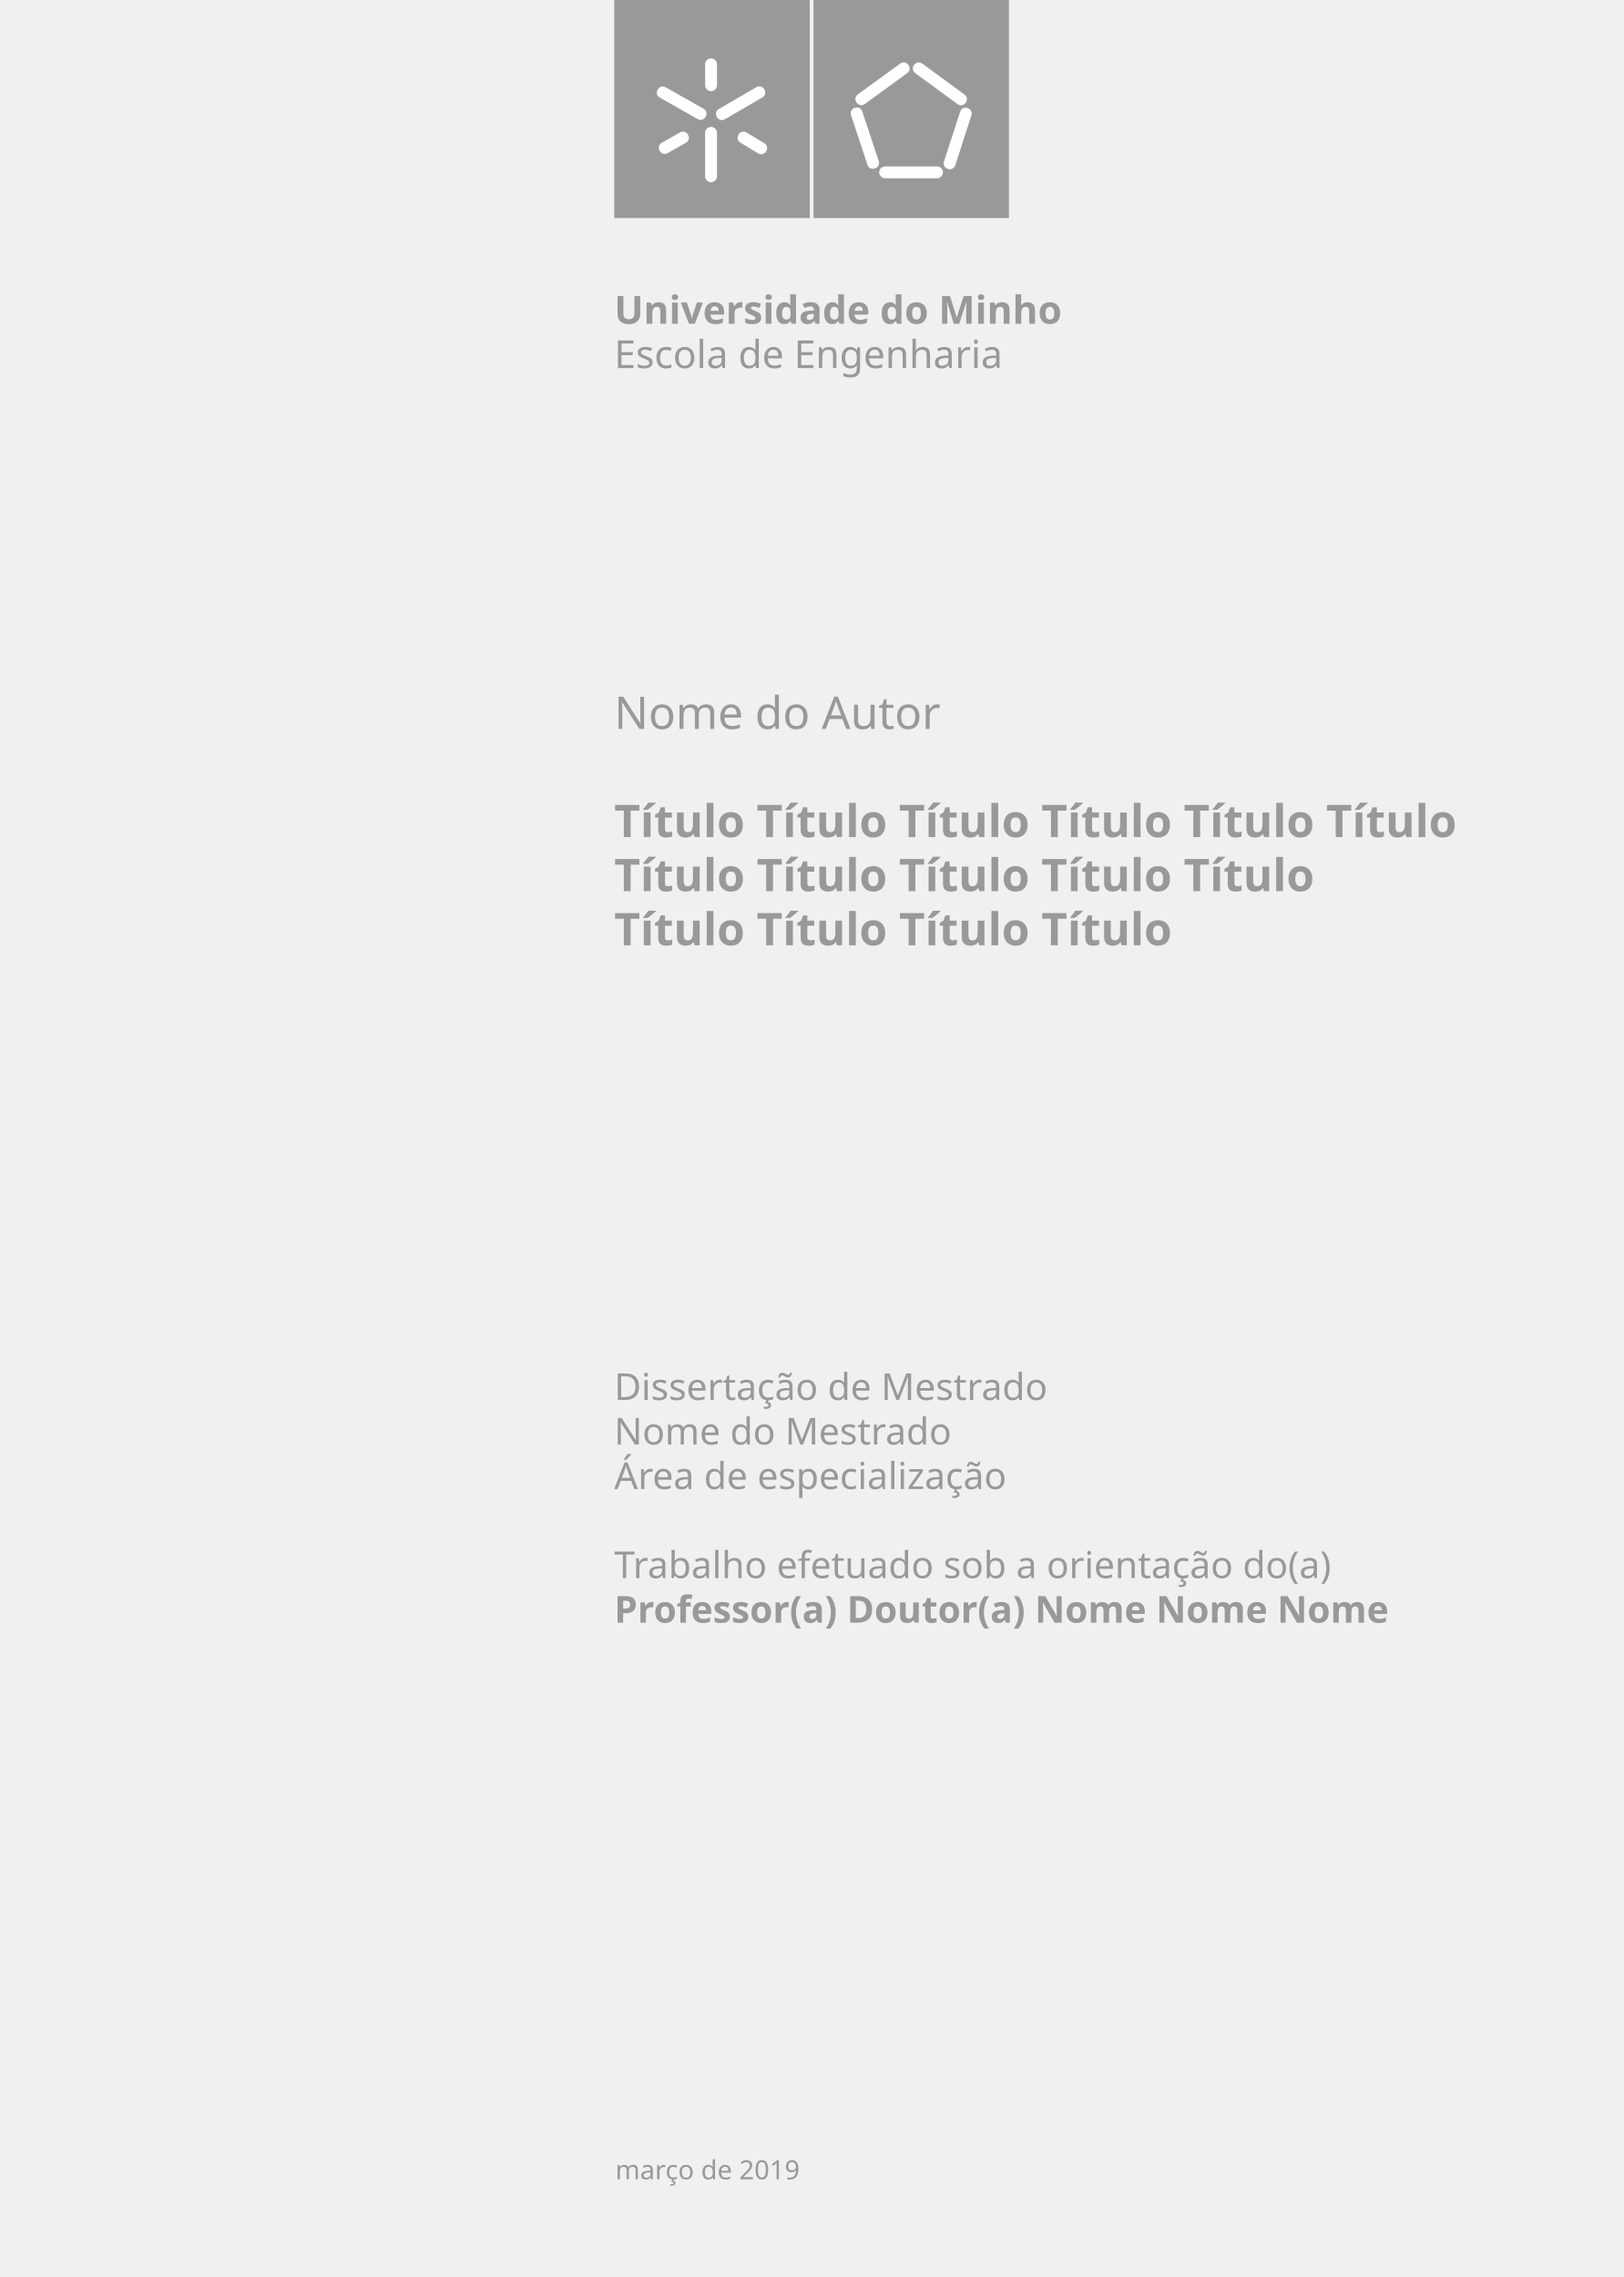
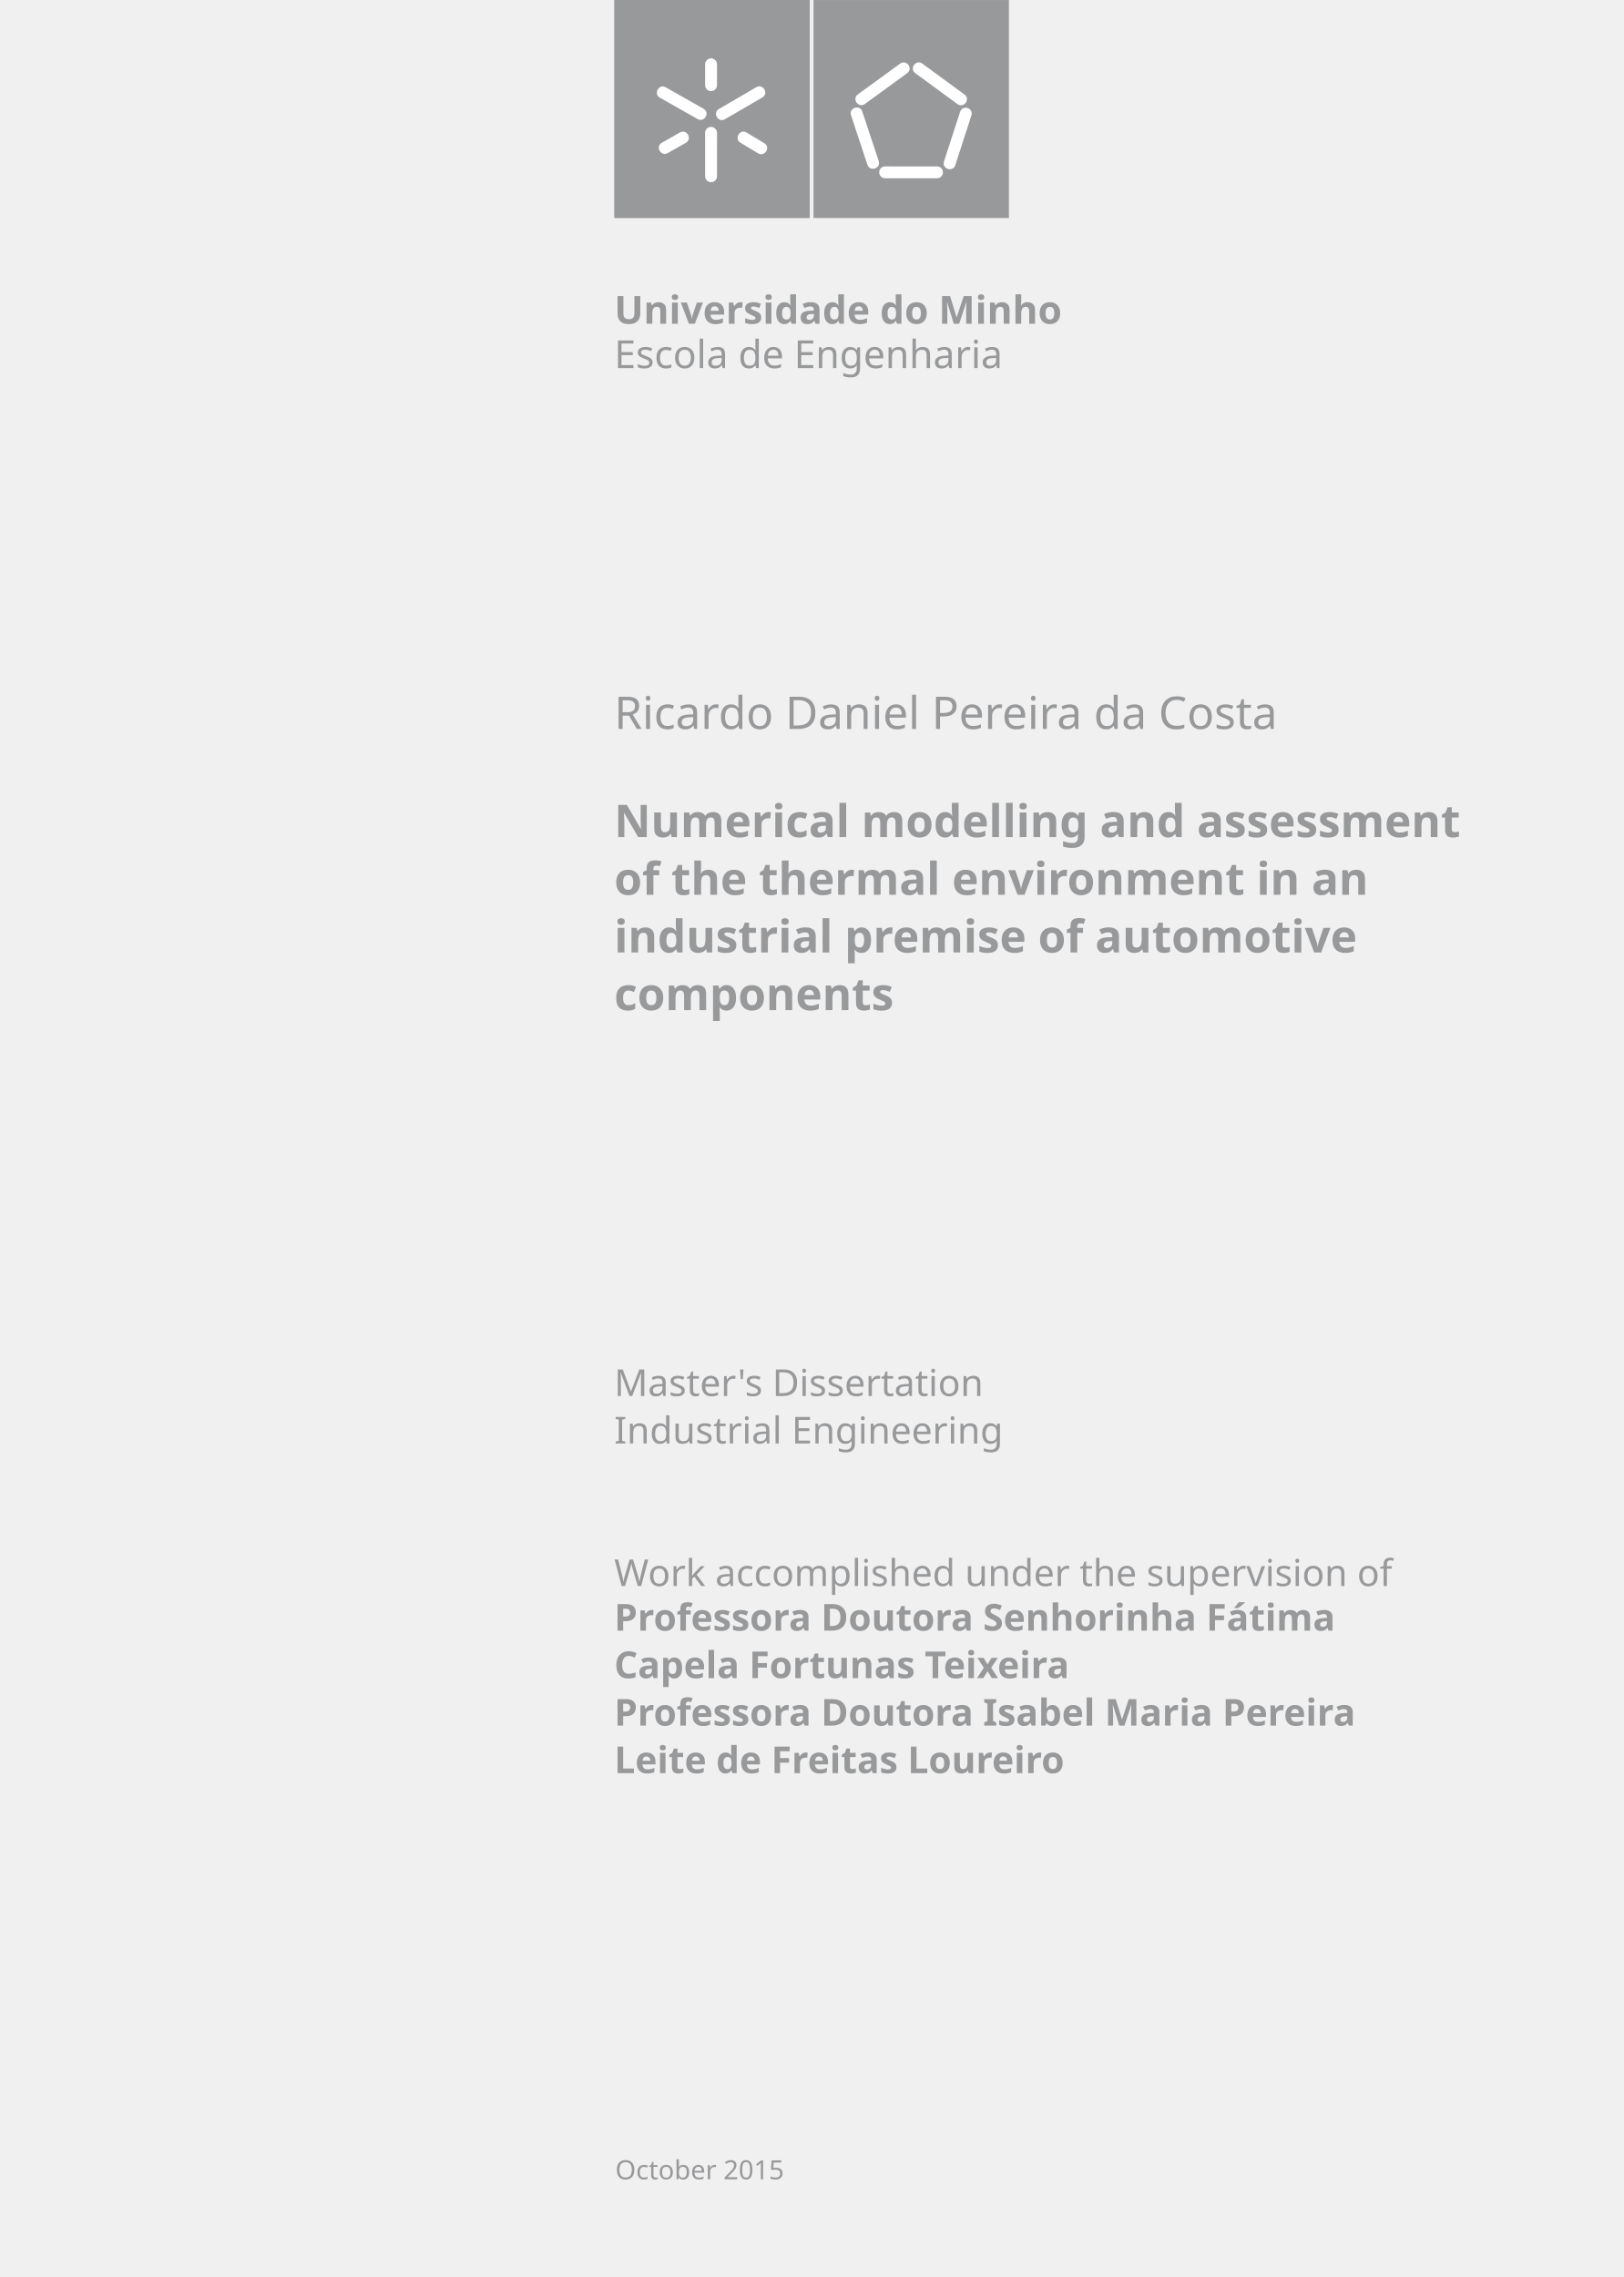
<svg xmlns="http://www.w3.org/2000/svg" version="1.1" id="svg2" xml:space="preserve" width="816.384" height="1145.197" viewBox="0 0 816.384 1145.197">
  <defs id="defs6">
+     <rect x="471.005" y="720.926" width="185.038" height="12.015" id="rect39045" />
    <clipPath clipPathUnits="userSpaceOnUse" id="clipPath46">
      <path d="M 0,858.898 H 612.288 V 0 H 0 Z" id="path44" />
    </clipPath>
    <clipPath clipPathUnits="userSpaceOnUse" id="clipPath70">
      <path d="M 0,858.898 H 612.288 V 0 H 0 Z" id="path68" />
    </clipPath>
  </defs>
  <g id="g10" transform="matrix(1.333333,0,0,-1.333333,0,1145.197)">
    <text transform="matrix(1,0,0,-1,231.6709,583.9385)" style="font-variant:normal;font-weight:normal;font-stretch:normal;font-size:17px;font-family:NewsGotT;-inkscape-font-specification:NewsGotT-Reg;writing-mode:lr-tb;fill:#98999b;fill-opacity:1;fill-rule:nonzero;stroke:none" id="text14">
-       <tspan x="0 9.877 17.34 29.699 37.026 41.276 49.062 56.525 60.775 69 76.888 80.879 88.342" y="0" id="tspan12">Nome do Autor</tspan>
+       <tspan id="tspan12" x="0" y="0">Ricardo Daniel Pereira da Costa</tspan>
    </text>
    <text transform="matrix(1,0,0,-1,231.6709,543.1385)" style="font-variant:normal;font-weight:bold;font-stretch:normal;font-size:17px;font-family:NewsGotT;-inkscape-font-specification:NewsGotT-Bol;writing-mode:lr-tb;fill:#98999b;fill-opacity:1;fill-rule:nonzero;stroke:none" id="text22">
-       <tspan x="0 9.061 13.311 18.7 27.574 31.824 40.523 44.773 53.834 58.084 63.473 72.347 76.597 85.294 89.544 98.605 102.855 108.244 117.118 121.368 130.067 134.317 143.378 147.628 153.017 161.891 166.141 174.84 179.09 188.151 192.401 197.79 206.664 210.914 219.613 223.863 232.924 237.174 242.563 251.437 255.687" y="0" id="tspan16">Título Título Título Título Título Título</tspan>
-       <tspan x="0 9.061 13.311 18.7 27.574 31.824 40.523 44.773 53.834 58.084 63.473 72.347 76.597 85.294 89.544 98.605 102.855 108.244 117.118 121.368 130.067 134.317 143.378 147.628 153.017 161.891 166.141 174.84 179.09 188.151 192.401 197.79 206.664 210.914" y="20.4" id="tspan18">Título Título Título Título Título</tspan>
-       <tspan x="0 9.061 13.311 18.7 27.574 31.824 40.523 44.773 53.834 58.084 63.473 72.347 76.597 85.294 89.544 98.605 102.855 108.244 117.118 121.368 130.067 134.317 143.378 147.628 153.017 161.891 166.141" y="40.8" id="tspan20">Título Título Título Título</tspan>
+       <tspan id="tspan20" x="0" y="0">Numerical modelling and assessment</tspan>
+       <tspan x="0" y="21.761" id="tspan2523">of the thermal environment in an</tspan>
+       <tspan x="0" y="43.522" id="tspan2525">industrial premise of automotive</tspan>
+       <tspan x="0" y="65.283" id="tspan2527">components</tspan>
    </text>
-     <text transform="matrix(1,0,0,-1,231.6709,330.8208)" style="font-variant:normal;font-weight:normal;font-stretch:normal;font-size:14px;font-family:NewsGotT;-inkscape-font-specification:NewsGotT-Reg;writing-mode:lr-tb;fill:#98999b;fill-opacity:1;fill-rule:nonzero;stroke:none" id="text32">
-       <tspan x="0 7.896 10.584 16.1 21.616 27.65 32.109 35.609 41.741 47.467 53.599 59.745 63.245 69.657 75.691 79.191 88.823 94.857 100.454 103.884 107.898 114.03 120.442" y="0" id="tspan24">Dissertação de Mestrado</tspan>
-       <tspan x="0 8.134 14.28 24.458 30.492 33.992 40.404 46.55 50.05 59.682 65.716 71.299 74.729 78.743 84.875 91.287" y="16.8" id="tspan26">Nome do Mestrado</tspan>
-       <tspan x="0 6.804 10.678 16.712 22.844 26.344 32.756 38.79 42.29 48.324 53.84 60.308 66.342 72.068 74.756 80.888 83.576 86.264 91.486 97.618 103.344 109.476" y="33.6" id="tspan28">Área de especialização</tspan>
-       <tspan x="0 5.414 9.426 15.558 21.998 28.13 30.818 37.328 43.474 46.974 53.008 56.204 62.07 65.5 71.996 78.128 84.54 90.686 94.186 99.702 105.848 112.288 115.788 121.92 125.42 131.566 135.654 138.342 144.376 150.886 154.378 160.51 166.236 172.368 178.514 182.014 188.426 194.572 198.254 204.386" y="67.2" id="tspan30">Trabalho efetuado sob a orientação do(a)</tspan>
+     <text transform="scale(1,-1)" style="font-variant:normal;font-weight:normal;font-stretch:normal;font-size:14px;font-family:NewsGotT;-inkscape-font-specification:NewsGotT-Reg;writing-mode:lr-tb;fill:#98999b;fill-opacity:1;fill-rule:nonzero;stroke:none" id="text32" x="231.671" y="-332.321">
+       <tspan x="231.671" y="-332.321" id="tspan26065">Master's Dissertation</tspan>
+       <tspan x="231.671" y="-314.4" id="tspan32231">Industrial Engineering</tspan>
+       <tspan x="231.671" y="-296.479" id="tspan35319" />
+       <tspan x="231.671" y="-278.559" id="tspan35325" />
+       <tspan x="231.671" y="-260.638" id="tspan35327">Work accomplished under the supervision of</tspan>
    </text>
-     <text transform="matrix(1,0,0,-1,231.6709,246.8208)" style="font-variant:normal;font-weight:bold;font-stretch:normal;font-size:14px;font-family:NewsGotT;-inkscape-font-specification:NewsGotT-Bol;writing-mode:lr-tb;fill:#98999b;fill-opacity:1;fill-rule:nonzero;stroke:none" id="text36">
-       <tspan x="0 8.05 13.412 20.566 25.081 32.095 38.227 44.359 51.513 56.875 61.537 68.719 73.381 76.881 85.631 92.785 100.093 104.531 111.685 117.047 121.709 128.891 133.553 137.053 146.447 153.601 164.479 171.493 174.993 184.387 191.541 202.419 209.433 212.933 222.327 229.481 240.359" y="0" id="tspan34">Professor(a) Doutor(a) Nome Nome Nome</tspan>
+     <text transform="scale(1,-1)" style="font-variant:normal;font-weight:bold;font-stretch:normal;font-size:14px;font-family:NewsGotT;-inkscape-font-specification:NewsGotT-Bol;writing-mode:lr-tb;fill:#98999b;fill-opacity:1;fill-rule:nonzero;stroke:none" id="text36" x="231.671" y="-243.821">
+       <tspan id="tspan34" x="231.671" y="-243.821">Professora Doutora Senhorinha Fátima</tspan>
+       <tspan x="231.671" y="-225.9" id="tspan6945">Capela Fortunas Teixeira</tspan>
+       <tspan x="231.671" y="-207.979" id="tspan8151">Professora Doutora Isabel Maria Pereira</tspan>
+       <tspan x="231.671" y="-190.059" id="tspan8153">Leite de Freitas Loureiro</tspan>
    </text>
    <path d="m 231.689,776.647 h 73.747 v 82.251 h -73.747 z" style="fill:#98999b;fill-opacity:1;fill-rule:nonzero;stroke:none" id="path38" />
    <g id="g40">
      <g id="g42" clip-path="url(#clipPath46)">
        <g id="g48" transform="translate(287.5284,822.121)">
          <path d="m 0,0 -14.084,-8.199 c -2.557,-1.476 -4.805,2.407 -2.248,3.883 L -2.246,3.88 C 0.314,5.358 2.555,1.475 0,0 m -38.639,-0.054 14.24,-8.074 c 2.554,-1.475 4.797,2.411 2.236,3.89 l -14.241,8.071 c -2.556,1.475 -4.793,-2.41 -2.235,-3.887 m 17.077,-29.655 -0.002,16.38 c 0,1.241 1.007,2.243 2.244,2.243 1.239,0 2.242,-1.004 2.242,-2.243 l -0.002,-16.38 c 0,-1.237 -1,-2.243 -2.24,-2.243 -1.239,0 -2.242,1.004 -2.242,2.243 m -14.096,8.75 6.84,3.878 c 2.559,1.478 0.314,5.364 -2.241,3.888 l -6.838,-3.882 c -2.556,-1.477 -0.319,-5.361 2.239,-3.884 m 34.12,-0.128 -6.66,4.017 c -2.556,1.475 -0.308,5.358 2.251,3.881 l 6.657,-4.02 c 2.554,-1.475 0.313,-5.356 -2.248,-3.878 m -17.784,35.838 c -1.24,0 -2.24,-1.005 -2.24,-2.242 l -0.002,-7.864 c 0,-1.238 1.003,-2.243 2.242,-2.243 1.237,0 2.244,1.003 2.244,2.243 l -0.002,7.864 c 0,1.238 -1.003,2.242 -2.242,2.242" style="fill:#ffffff;fill-opacity:1;fill-rule:nonzero;stroke:none" id="path50" />
        </g>
      </g>
    </g>
    <text transform="matrix(1,0,0,-1,231.6875,736.7769)" style="font-variant:normal;font-weight:bold;font-stretch:normal;font-size:14.622px;font-family:NewsGotT;-inkscape-font-specification:NewsGotT-Bol;writing-mode:lr-tb;fill:#98999b;fill-opacity:1;fill-rule:nonzero;stroke:none" id="text54">
      <tspan x="0 8.846 16.509 20.164 26.554 33.88 39.597 46.002 49.657 57.276 64.777 72.395 79.721 83.376 90.995 98.467 102.122 114.449 118.104 125.766 133.399" y="0" id="tspan52">Universidade do Minho</tspan>
    </text>
    <text transform="matrix(1,0,0,-1,231.6875,720.049)" style="font-variant:normal;font-weight:normal;font-stretch:normal;font-size:14.622px;font-family:NewsGotTLig;-inkscape-font-specification:NewsGotT-Lig;writing-mode:lr-tb;fill:#98999b;fill-opacity:1;fill-rule:nonzero;stroke:none" id="text58">
      <tspan x="0 6.931 12.414 18.278 24.595 27.307 33.653 37.309 43.977 50.001 53.657 60.588 67.285 73.207 79.231 85.928 92.625 98.964 102.919 105.631" y="0" id="tspan56">Escola de Engenharia</tspan>
    </text>
    <text transform="matrix(1,0,0,-1,232.0732,36.8496)" style="font-variant:normal;font-weight:normal;font-stretch:normal;font-size:10px;font-family:NewsGotT;-inkscape-font-specification:NewsGotT-Reg;writing-mode:lr-tb;fill:#98999b;fill-opacity:1;fill-rule:nonzero;stroke:none" id="text62">
-       <tspan x="0 7.27 11.65 14.57 18.66 23.05 25.55 30.13 34.44 36.94 41.87 46.8 51.73" y="0" id="tspan60">março de 2019</tspan>
+       <tspan id="tspan60" x="0" y="0">October 2015</tspan>
    </text>
    <g id="g64">
      <g id="g66" clip-path="url(#clipPath70)">
        <path d="m 306.853,776.659 h 73.701 v 82.228 h -73.701 z" style="fill:#98999b;fill-opacity:1;fill-rule:nonzero;stroke:none" id="path72" />
        <g id="g74" transform="translate(353.4375,791.6517)">
          <path d="m 0,0 -19.562,-0.002 c -1.239,0 -2.239,1.006 -2.239,2.24 0,1.238 1.002,2.24 2.239,2.24 L 0,4.476 C 1.234,4.476 2.238,3.477 2.238,2.238 2.238,1.002 1.236,0 0,0 M 8.715,25.083 2.636,6.333 C 1.724,3.527 5.985,2.147 6.896,4.948 L 12.971,23.7 c 0.911,2.802 -3.345,4.188 -4.256,1.383 M -5.55,43.259 10.361,31.602 C 12.744,29.87 10.113,26.246 7.727,27.979 l -15.91,11.66 c -2.385,1.733 0.248,5.352 2.633,3.62 M -26.25,5.116 c 0.911,-2.8 5.172,-1.419 4.26,1.387 l -6.195,18.669 c -0.911,2.805 -5.166,1.417 -4.255,-1.385 z m 12.347,38.135 c 2.383,1.732 5.016,-1.887 2.631,-3.62 l -15.95,-11.605 c -2.385,-1.733 -5.016,1.892 -2.632,3.624 z" style="fill:#ffffff;fill-opacity:1;fill-rule:nonzero;stroke:none" id="path76" />
        </g>
      </g>
    </g>
+     <text xml:space="preserve" transform="matrix(0.75,0,0,-0.75,0,858.898)" id="text39043" style="line-height:1.25;font-family:sans-serif;font-size:8px;white-space:pre;shape-inside:url(#rect39045)" />
  </g>
</svg>
